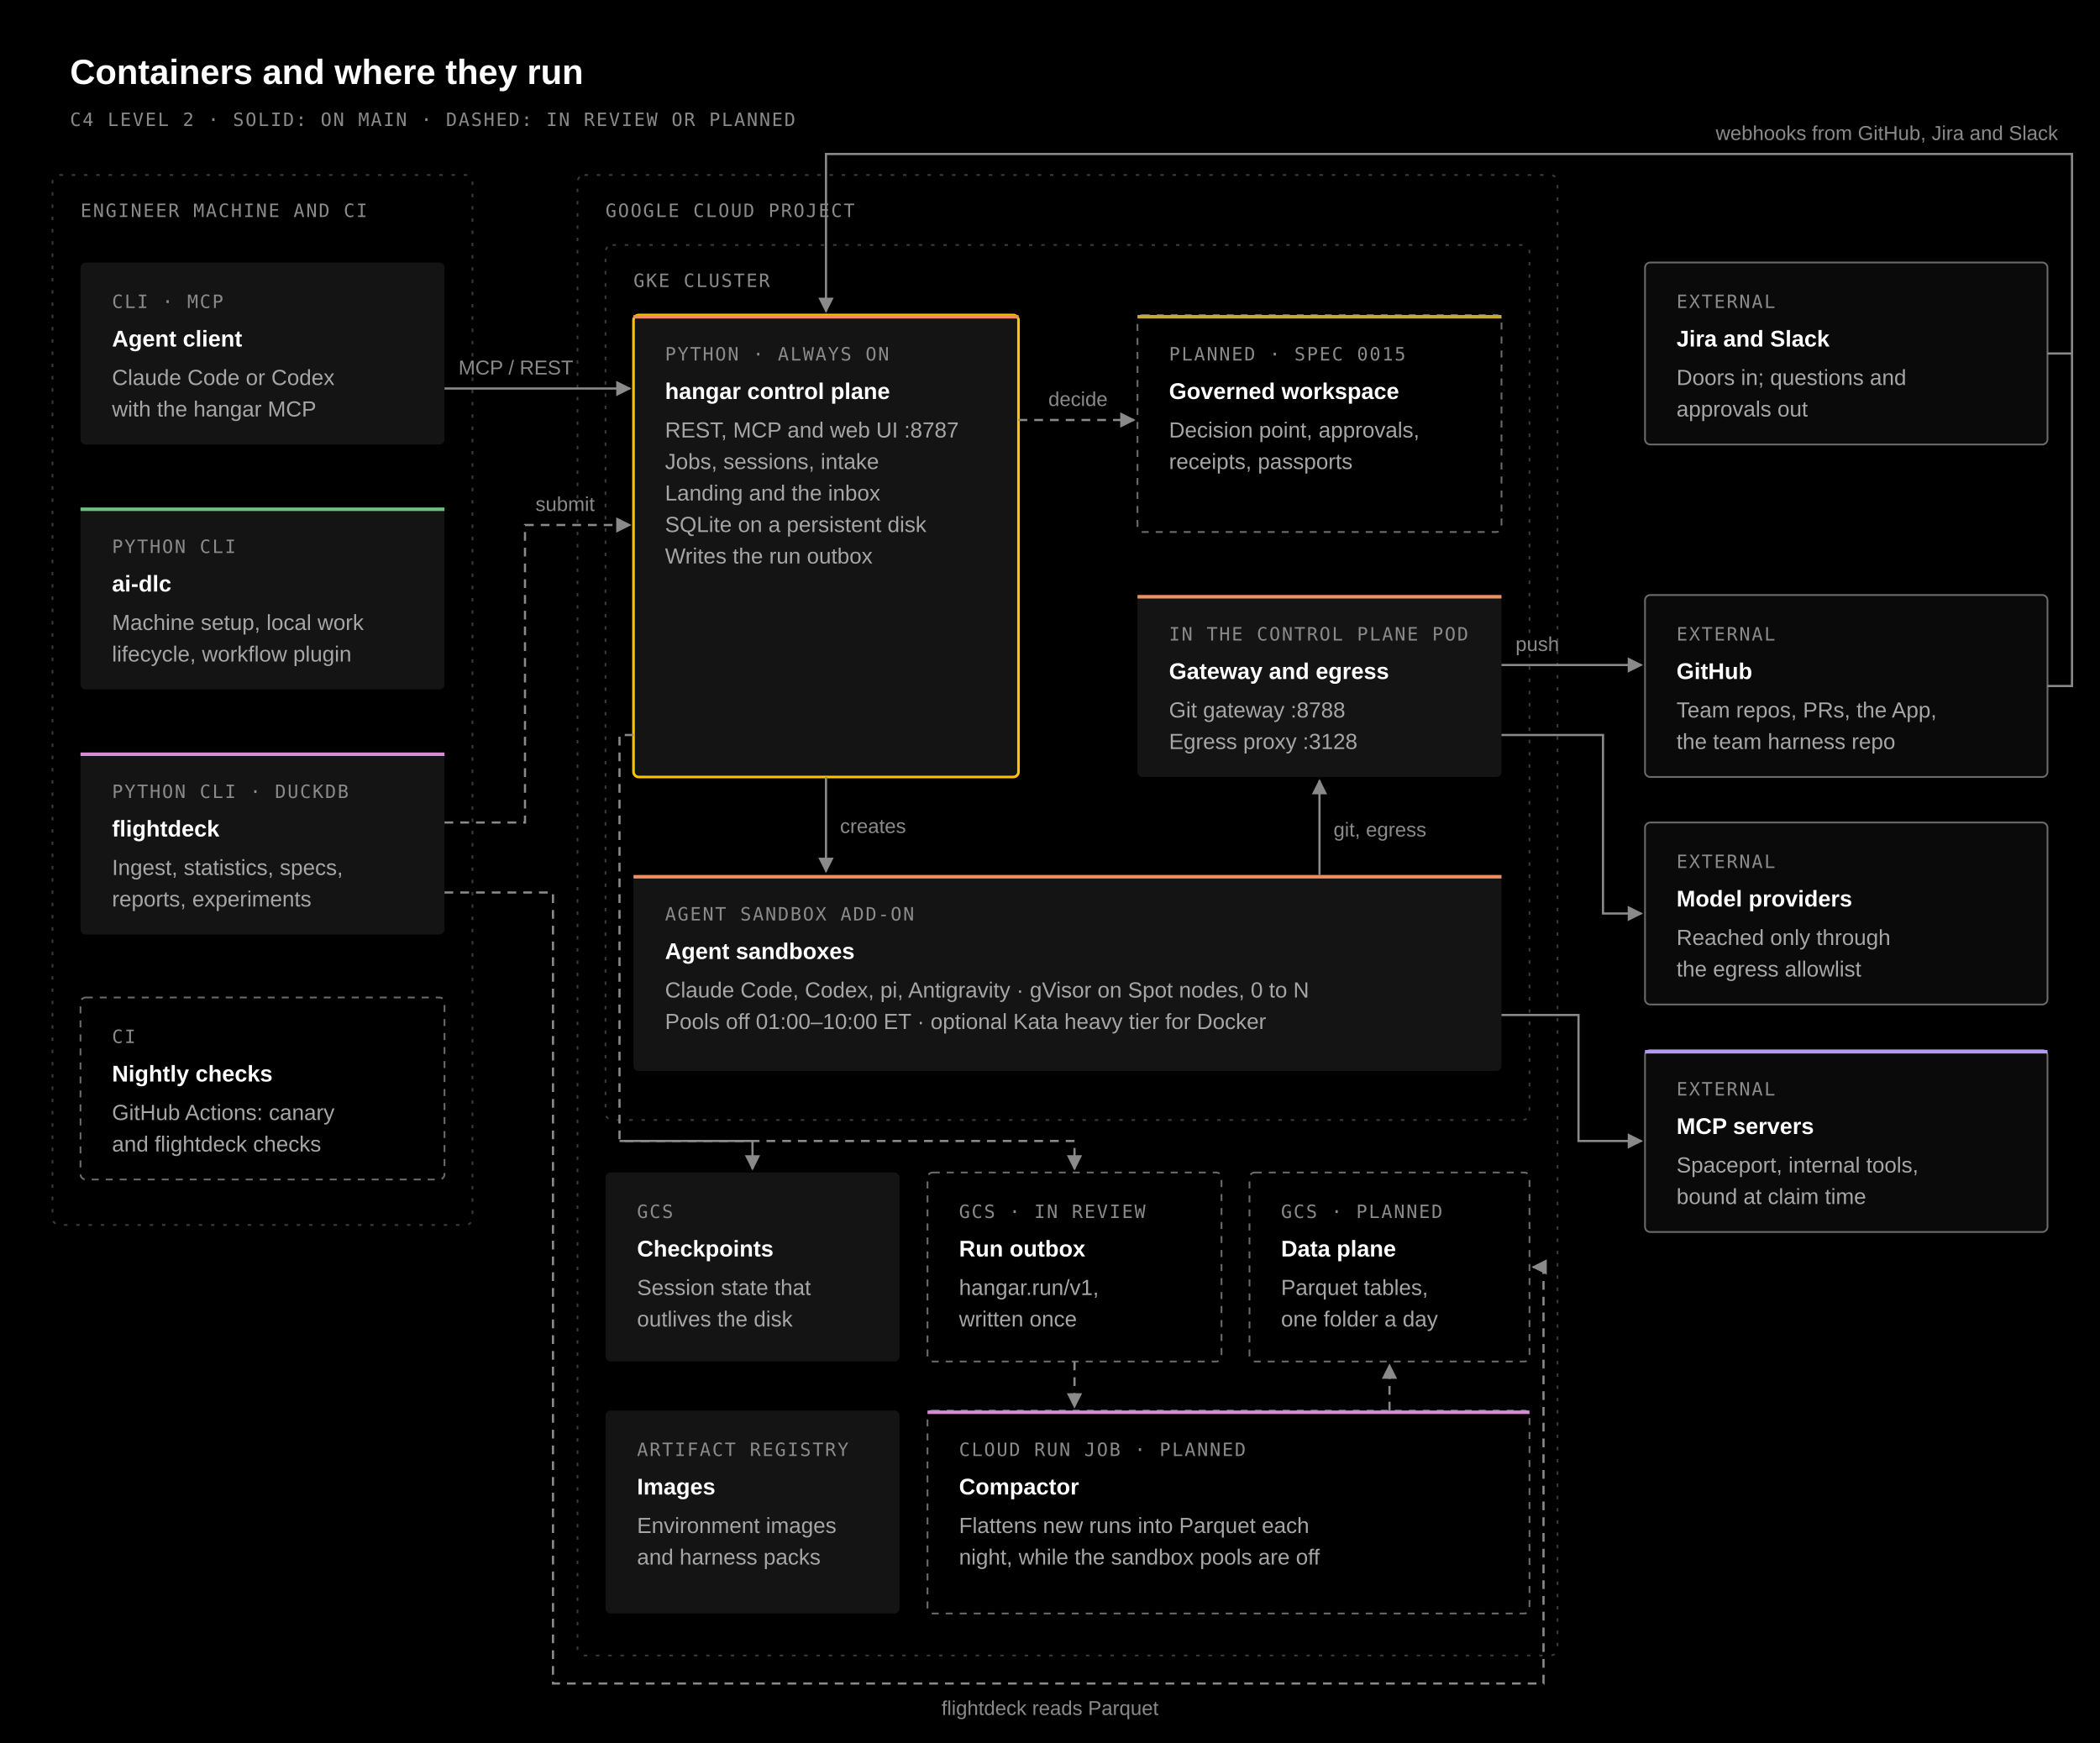
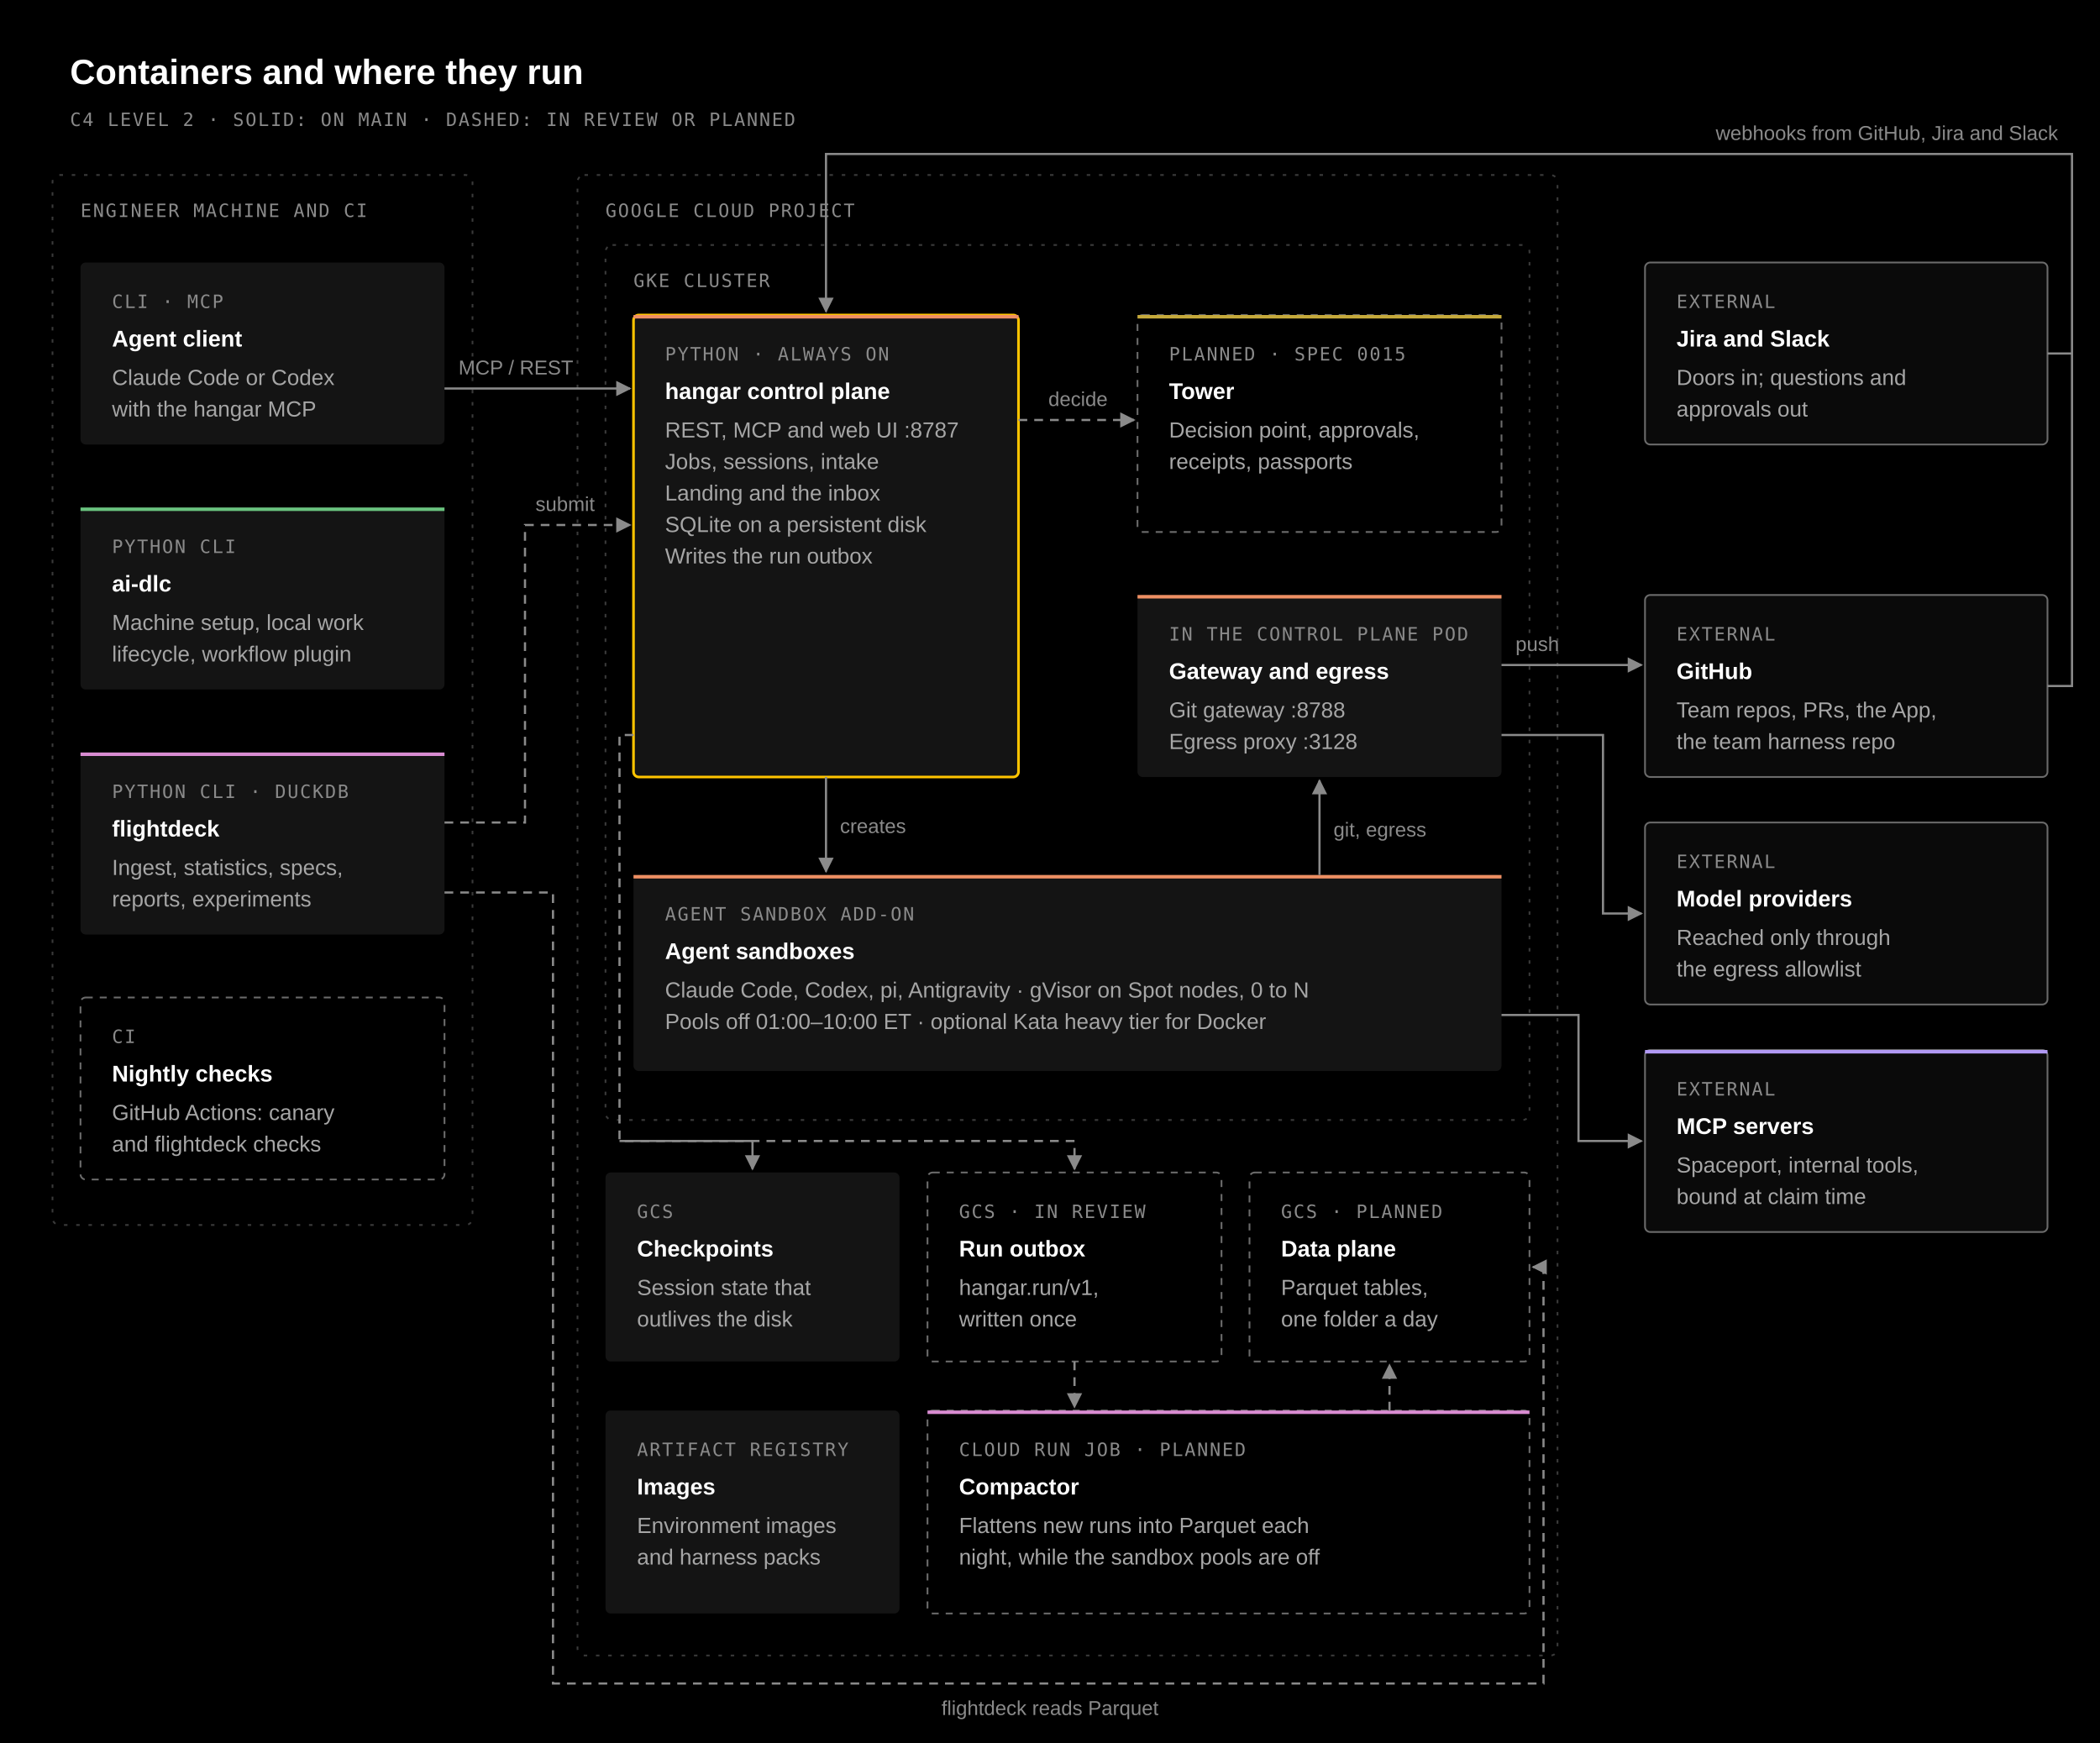
<svg xmlns="http://www.w3.org/2000/svg" class="af-d" viewBox="0 0 1200 996" role="img" aria-label="Containers and where they run">
  <style>
  .af-d .bg { fill: var(--af-canvas, #000); }
  .af-d .box { fill: var(--af-raised, #141414); }
  .af-d .box-hub { fill: var(--af-raised, #141414); stroke: var(--af-brand-line, #FFC400); stroke-width: 1.5; }
  .af-d .box-plan { fill: none; stroke: var(--af-line-strong, #6B6B6B); stroke-width: 1; stroke-dasharray: 4 4; }
  .af-d .box-ext { fill: var(--af-surface, #0A0A0A); stroke: var(--af-line-strong, #6B6B6B); stroke-width: 1; }
  .af-d .person { fill: var(--af-surface, #0A0A0A); stroke: var(--af-fg-subtle, #8A8A8A); stroke-width: 1; }
  .af-d .bound { fill: none; stroke: var(--af-rule, #3A3A3A); stroke-width: 1; stroke-dasharray: 2 5; }
  .af-d .bound-fill { fill: var(--af-surface, #0A0A0A); }
  .af-d .name { font: 700 15px "Archivo", "Helvetica Neue", Arial, sans-serif; font-stretch: 125%; fill: var(--af-fg, #fff); }
  .af-d .name-s { font: 700 13px "Archivo", "Helvetica Neue", Arial, sans-serif; font-stretch: 125%; fill: var(--af-fg, #fff); }
  .af-d .title { font: 700 20px "Archivo", "Helvetica Neue", Arial, sans-serif; font-stretch: 125%; fill: var(--af-fg, #fff); }
  .af-d .body { font: 400 12.5px "Red Hat Text", "Helvetica Neue", Arial, sans-serif; fill: var(--af-fg-muted, #A6A6A6); }
  .af-d .lbl { font: 500 10.5px "DM Mono", ui-monospace, Menlo, monospace; letter-spacing: .08em; fill: var(--af-fg-subtle, #8A8A8A); }
  .af-d .lbl-hi { font: 500 10.5px "DM Mono", ui-monospace, Menlo, monospace; letter-spacing: .08em; fill: var(--af-brand-text, #FFC400); }
  .af-d .edge { fill: none; stroke: var(--af-fg-subtle, #8A8A8A); stroke-width: 1.25; }
  .af-d .edge-plan { fill: none; stroke: var(--af-fg-subtle, #8A8A8A); stroke-width: 1.25; stroke-dasharray: 5 4; }
  .af-d .elabel { font: 400 11.5px "Red Hat Text", "Helvetica Neue", Arial, sans-serif; fill: var(--af-fg-subtle, #8A8A8A); }
  .af-d .arrowhead { fill: var(--af-fg-subtle, #8A8A8A); }
  .af-d .dot { fill: var(--af-dot, #262626); }
</style>
  <defs>
    <marker id="containers-and-where-the-arrow" viewBox="0 0 10 10" refX="9" refY="5" markerWidth="7" markerHeight="7" orient="auto-start-reverse">
      <path class="arrowhead" d="M0 0L10 5L0 10z" />
    </marker>
  </defs>
  <rect class="bg" width="1200" height="996" />
  <text class="title" x="40" y="48" text-anchor="start">Containers and where they run</text>
  <text class="lbl" x="40" y="72" text-anchor="start">C4 LEVEL 2  ·  SOLID: ON MAIN  ·  DASHED: IN REVIEW OR PLANNED</text>
  <rect class="bound" x="30" y="100" width="240" height="600" rx="4" />
  <text class="lbl" x="46" y="124" text-anchor="start">ENGINEER MACHINE AND CI</text>
  <rect class="box" x="46" y="150" width="208" height="104" rx="3" />
  <text class="lbl" x="64" y="176">CLI · MCP</text>
  <text class="name-s" x="64" y="198">Agent client</text>
  <text class="body" x="64" y="220">Claude Code or Codex</text>
  <text class="body" x="64" y="238">with the hangar MCP</text>
  <rect class="box" x="46" y="290" width="208" height="104" rx="3" />
  <rect x="46" y="290" width="208" height="2" fill="var(--af-p-aidlc, #69C27E)" />
  <text class="lbl" x="64" y="316">PYTHON CLI</text>
  <text class="name-s" x="64" y="338">ai-dlc</text>
  <text class="body" x="64" y="360">Machine setup, local work</text>
  <text class="body" x="64" y="378">lifecycle, workflow plugin</text>
  <rect class="box" x="46" y="430" width="208" height="104" rx="3" />
  <rect x="46" y="430" width="208" height="2" fill="var(--af-p-flightdeck, #D98CD2)" />
  <text class="lbl" x="64" y="456">PYTHON CLI · DUCKDB</text>
  <text class="name-s" x="64" y="478">flightdeck</text>
  <text class="body" x="64" y="500">Ingest, statistics, specs,</text>
  <text class="body" x="64" y="518">reports, experiments</text>
  <rect class="box-plan" x="46" y="570" width="208" height="104" rx="3" />
  <text class="lbl" x="64" y="596">CI</text>
  <text class="name-s" x="64" y="618">Nightly checks</text>
  <text class="body" x="64" y="640">GitHub Actions: canary</text>
  <text class="body" x="64" y="658">and flightdeck checks</text>
  <rect class="bound" x="330" y="100" width="560" height="846" rx="4" />
  <text class="lbl" x="346" y="124" text-anchor="start">GOOGLE CLOUD PROJECT</text>
  <rect class="bound" x="346" y="140" width="528" height="500" rx="4" />
  <text class="lbl" x="362" y="164" text-anchor="start">GKE CLUSTER</text>
  <rect class="box-hub" x="362" y="180" width="220" height="264" rx="3" />
  <rect x="362" y="180" width="220" height="2" fill="var(--af-p-hangar, #EE8F63)" />
  <text class="lbl" x="380" y="206">PYTHON · ALWAYS ON</text>
  <text class="name-s" x="380" y="228">hangar control plane</text>
  <text class="body" x="380" y="250">REST, MCP and web UI :8787</text>
  <text class="body" x="380" y="268">Jobs, sessions, intake</text>
  <text class="body" x="380" y="286">Landing and the inbox</text>
  <text class="body" x="380" y="304">SQLite on a persistent disk</text>
  <text class="body" x="380" y="322">Writes the run outbox</text>
  <rect class="box-plan" x="650" y="180" width="208" height="124" rx="3" />
  <rect x="650" y="180" width="208" height="2" fill="var(--af-p-workspace, #C5A93B)" />
  <text class="lbl" x="668" y="206">PLANNED · SPEC 0015</text>
-   <text class="name-s" x="668" y="228">Governed workspace</text>
+   <text class="name-s" x="668" y="228">Tower</text>
  <text class="body" x="668" y="250">Decision point, approvals,</text>
  <text class="body" x="668" y="268">receipts, passports</text>
  <rect class="box" x="650" y="340" width="208" height="104" rx="3" />
  <rect x="650" y="340" width="208" height="2" fill="var(--af-p-hangar, #EE8F63)" />
  <text class="lbl" x="668" y="366">IN THE CONTROL PLANE POD</text>
  <text class="name-s" x="668" y="388">Gateway and egress</text>
  <text class="body" x="668" y="410">Git gateway :8788</text>
  <text class="body" x="668" y="428">Egress proxy :3128</text>
  <rect class="box" x="362" y="500" width="496" height="112" rx="3" />
  <rect x="362" y="500" width="496" height="2" fill="var(--af-p-hangar, #EE8F63)" />
  <text class="lbl" x="380" y="526">AGENT SANDBOX ADD-ON</text>
  <text class="name-s" x="380" y="548">Agent sandboxes</text>
  <text class="body" x="380" y="570">Claude Code, Codex, pi, Antigravity · gVisor on Spot nodes, 0 to N</text>
  <text class="body" x="380" y="588">Pools off 01:00–10:00 ET · optional Kata heavy tier for Docker</text>
  <rect class="box" x="346" y="670" width="168" height="108" rx="3" />
  <text class="lbl" x="364" y="696">GCS</text>
  <text class="name-s" x="364" y="718">Checkpoints</text>
  <text class="body" x="364" y="740">Session state that</text>
  <text class="body" x="364" y="758">outlives the disk</text>
  <rect class="box-plan" x="530" y="670" width="168" height="108" rx="3" />
  <text class="lbl" x="548" y="696">GCS · IN REVIEW</text>
  <text class="name-s" x="548" y="718">Run outbox</text>
  <text class="body" x="548" y="740">hangar.run/v1,</text>
  <text class="body" x="548" y="758">written once</text>
  <rect class="box-plan" x="714" y="670" width="160" height="108" rx="3" />
  <text class="lbl" x="732" y="696">GCS · PLANNED</text>
  <text class="name-s" x="732" y="718">Data plane</text>
  <text class="body" x="732" y="740">Parquet tables,</text>
  <text class="body" x="732" y="758">one folder a day</text>
  <rect class="box" x="346" y="806" width="168" height="116" rx="3" />
  <text class="lbl" x="364" y="832">ARTIFACT REGISTRY</text>
  <text class="name-s" x="364" y="854">Images</text>
  <text class="body" x="364" y="876">Environment images</text>
  <text class="body" x="364" y="894">and harness packs</text>
  <rect class="box-plan" x="530" y="806" width="344" height="116" rx="3" />
  <rect x="530" y="806" width="344" height="2" fill="var(--af-p-flightdeck, #D98CD2)" />
  <text class="lbl" x="548" y="832">CLOUD RUN JOB · PLANNED</text>
  <text class="name-s" x="548" y="854">Compactor</text>
  <text class="body" x="548" y="876">Flattens new runs into Parquet each</text>
  <text class="body" x="548" y="894">night, while the sandbox pools are off</text>
  <rect class="box-ext" x="940" y="150" width="230" height="104" rx="3" />
  <text class="lbl" x="958" y="176">EXTERNAL</text>
  <text class="name-s" x="958" y="198">Jira and Slack</text>
  <text class="body" x="958" y="220">Doors in; questions and</text>
  <text class="body" x="958" y="238">approvals out</text>
  <rect class="box-ext" x="940" y="340" width="230" height="104" rx="3" />
  <text class="lbl" x="958" y="366">EXTERNAL</text>
  <text class="name-s" x="958" y="388">GitHub</text>
  <text class="body" x="958" y="410">Team repos, PRs, the App,</text>
  <text class="body" x="958" y="428">the team harness repo</text>
  <rect class="box-ext" x="940" y="470" width="230" height="104" rx="3" />
  <text class="lbl" x="958" y="496">EXTERNAL</text>
  <text class="name-s" x="958" y="518">Model providers</text>
  <text class="body" x="958" y="540">Reached only through</text>
  <text class="body" x="958" y="558">the egress allowlist</text>
  <rect class="box-ext" x="940" y="600" width="230" height="104" rx="3" />
  <rect x="940" y="600" width="230" height="2" fill="var(--af-p-spaceport, #B199F4)" />
  <text class="lbl" x="958" y="626">EXTERNAL</text>
  <text class="name-s" x="958" y="648">MCP servers</text>
  <text class="body" x="958" y="670">Spaceport, internal tools,</text>
  <text class="body" x="958" y="688">bound at claim time</text>
  <path class="edge" d="M254 222H360" marker-end="url(#containers-and-where-the-arrow)" />
  <text class="elabel" x="262" y="214" text-anchor="start">MCP / REST</text>
  <path class="edge-plan" d="M254 470H300V300H360" marker-end="url(#containers-and-where-the-arrow)" />
  <text class="elabel" x="306" y="292" text-anchor="start">submit</text>
  <path class="edge-plan" d="M254 510H316V962H882V724H876" marker-end="url(#containers-and-where-the-arrow)" />
  <text class="elabel" x="600" y="980" text-anchor="middle">flightdeck reads Parquet</text>
  <path class="edge-plan" d="M582 240H648" marker-end="url(#containers-and-where-the-arrow)" />
  <text class="elabel" x="616" y="232" text-anchor="middle">decide</text>
  <path class="edge" d="M472 444V498" marker-end="url(#containers-and-where-the-arrow)" />
  <text class="elabel" x="480" y="476" text-anchor="start">creates</text>
  <path class="edge" d="M754 500V446" marker-end="url(#containers-and-where-the-arrow)" />
  <text class="elabel" x="762" y="478" text-anchor="start">git, egress</text>
  <path class="edge-plan" d="M362 420H354V652H614V668" marker-end="url(#containers-and-where-the-arrow)" />
  <path class="edge" d="M354 652H430V668" marker-end="url(#containers-and-where-the-arrow)" />
  <path class="edge-plan" d="M614 778V804" marker-end="url(#containers-and-where-the-arrow)" />
  <path class="edge-plan" d="M794 806V780" marker-end="url(#containers-and-where-the-arrow)" />
  <path class="edge" d="M858 380H938" marker-end="url(#containers-and-where-the-arrow)" />
  <text class="elabel" x="866" y="372" text-anchor="start">push</text>
  <path class="edge" d="M858 420H916V522H938" marker-end="url(#containers-and-where-the-arrow)" />
  <path class="edge" d="M858 580H902V652H938" marker-end="url(#containers-and-where-the-arrow)" />
  <path class="edge" d="M1170 392H1184V88H472V178" marker-end="url(#containers-and-where-the-arrow)" />
  <path class="edge" d="M1170 202H1184" />
  <text class="elabel" x="1176" y="80" text-anchor="end">webhooks from GitHub, Jira and Slack</text>
</svg>
